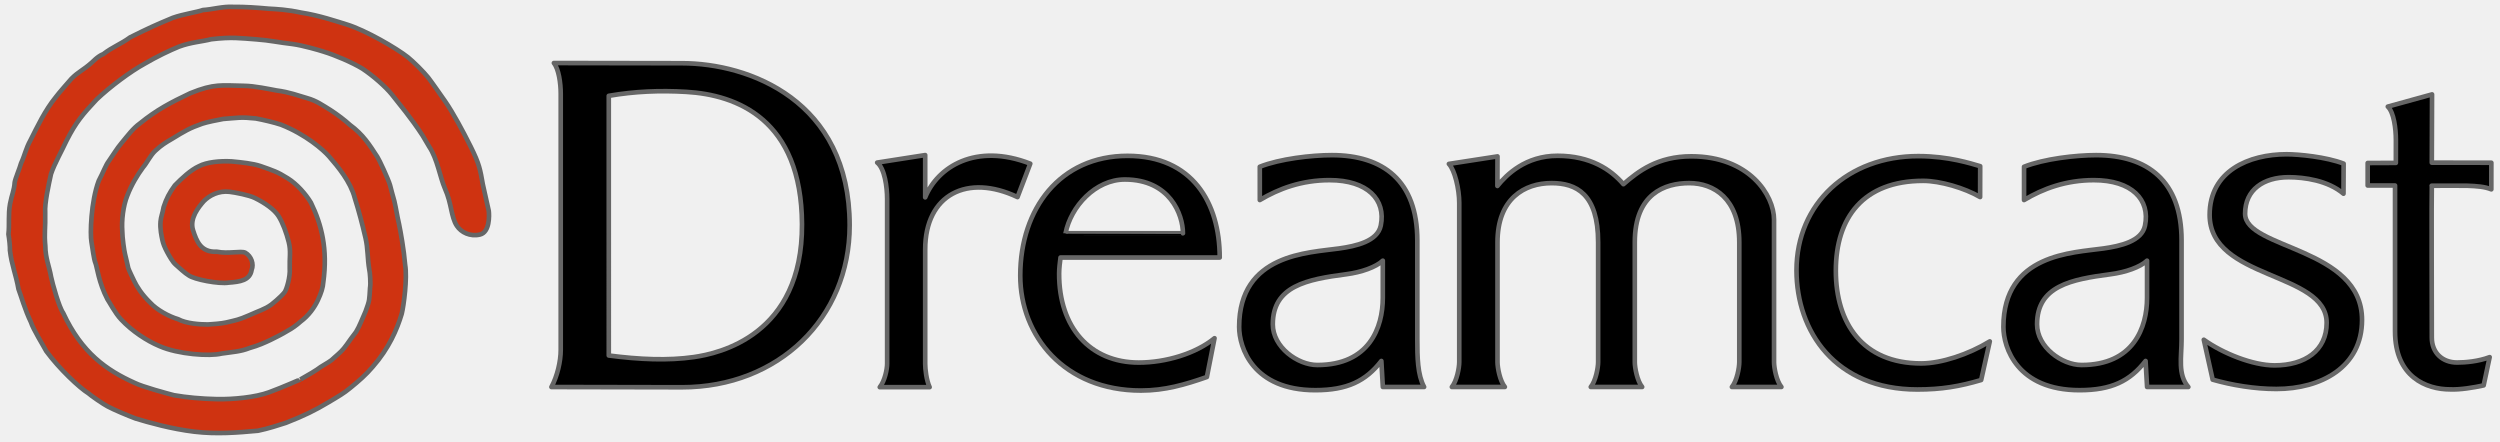
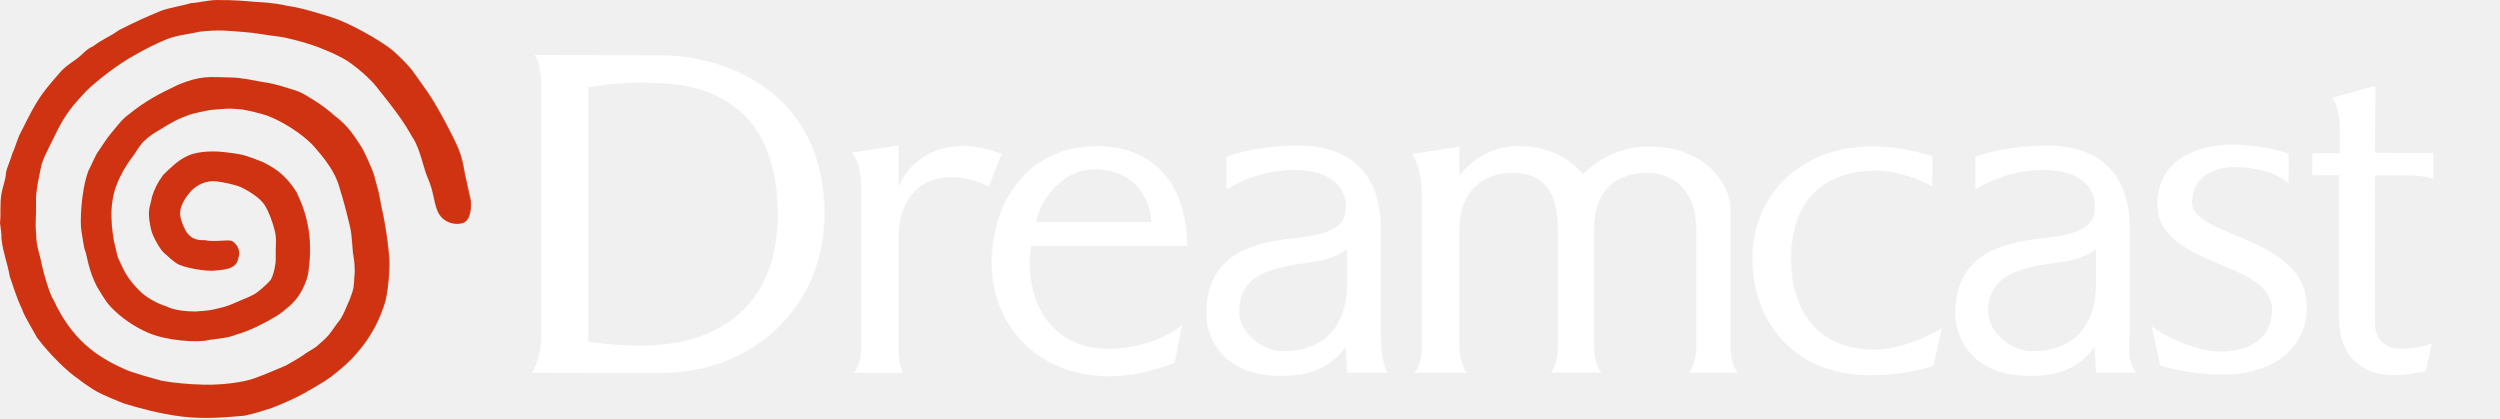
- <svg xmlns="http://www.w3.org/2000/svg" width="100%" height="100%" viewBox="0 0 538 95" version="1.1" xml:space="preserve" style="fill-rule:evenodd;clip-rule:evenodd;stroke-linejoin:round;stroke-miterlimit:2;">
-   <g id="Artboard1" transform="matrix(1.00482,0,0,1.01449,-8.44795,-1.04499)">
-     <rect x="8.407" y="1.03" width="535.321" height="92.727" style="fill:none;" />
-     <g transform="matrix(0.963089,0,0,0.953914,10.2165,2.47276)">
-       <g>
-         <path d="M122.813,19.344C122.813,16.935 122.355,13.815 121.291,12.503C128.264,12.503 143.33,12.549 149.788,12.549C164.647,12.549 187.065,20.796 187.065,48.6C187.065,69.235 171.239,84.608 149.788,84.608C145.083,84.608 127.118,84.551 120.744,84.551C122.05,82.139 122.813,78.866 122.813,76.282L122.813,19.344ZM133.5,77.543C140.358,78.434 146.689,78.708 152.417,77.889C157.959,77.096 176.582,73.085 176.466,48.361C176.357,24.929 161.885,19.572 150.735,18.917C144.916,18.574 139.299,18.794 133.499,19.798L133.5,77.543Z" style="fill-rule:nonzero;stroke:rgb(102,102,102);stroke-width:1.03px;" />
-         <path d="M193.187,34.642L203.863,32.975L203.863,42.375C206.601,35.608 215.122,30.17 227.229,34.882L224.391,42.315C213.309,37.055 203.863,41.669 203.863,53.975L203.863,79.37C203.863,80.579 204.127,83.018 204.848,84.583L193.759,84.583C194.879,83.202 195.399,80.579 195.399,79.37L195.399,42.74C195.396,40.083 194.854,35.97 193.187,34.642Z" style="fill-rule:nonzero;stroke:rgb(102,102,102);stroke-width:1.03px;" />
-         <path d="M530.719,39.738L530.719,72.172C530.719,82.354 537.737,85.077 542.938,85.077C545.135,85.185 548.251,84.671 550.426,84.189L551.764,77.904C549.229,78.873 546.282,79.101 544.514,79.101C541.254,79.101 538.897,76.937 538.897,73.552C538.897,70.515 538.819,40.743 538.897,39.791L538.862,39.791C539.294,39.791 546.059,39.767 546.741,39.791C548.958,39.869 550.661,40.004 552.128,40.594L552.136,34.675C552.136,34.675 539.15,34.658 538.896,34.658L538.949,19.477L529.111,22.196C530.468,23.465 530.908,27.178 530.908,29.627C530.908,29.627 530.9,34.163 530.9,34.71C530.459,34.71 525.462,34.735 524.636,34.735L524.636,39.736C525.51,39.735 530.719,39.738 530.719,39.738Z" style="fill-rule:nonzero;stroke:rgb(102,102,102);stroke-width:1.03px;" />
-         <path d="M488.193,74.036C492.423,77.057 499.06,79.739 503.927,79.739C510.679,79.739 515.515,76.454 515.515,70.271C515.515,58.857 489.492,60.748 489.492,46.266C489.492,36.474 498.248,32.79 506.592,32.79C509.274,32.79 515.397,33.372 519.289,34.878L519.258,41.566C515.799,38.611 510.522,37.897 507.045,37.897C501.524,37.897 497.377,40.637 497.377,46.009C497.377,53.896 523.379,53.439 523.379,69.63C523.379,80.101 514.309,84.984 504.324,84.984C499.459,84.984 494.385,84.121 490.164,82.912L488.193,74.036Z" style="fill-rule:nonzero;stroke:rgb(102,102,102);stroke-width:1.03px;" />
-         <path d="M331.107,39.839C331.107,39.247 331.128,33.944 331.128,33.265L320.319,34.936C321.622,36.301 322.622,40.559 322.622,43.603L322.622,79.017C322.622,80.226 322.104,83.159 320.981,84.538L332.766,84.538C331.647,83.157 331.129,80.225 331.129,79.017L331.129,52.372C331.129,42.622 337.16,39.208 343.164,39.208C348.598,39.208 353.508,41.56 353.508,52.372L353.508,79.018C353.508,80.227 352.988,83.16 351.871,84.539L363.299,84.539C362.176,83.158 361.662,80.226 361.662,79.018L361.662,52.372C361.662,41.561 368.34,39.208 373.785,39.208C379.215,39.208 384.896,42.619 384.896,52.372L384.896,79.018C384.896,80.227 384.382,83.16 383.255,84.539L394.263,84.539C393.136,83.158 392.624,80.226 392.624,79.018L392.624,47.312C392.624,41.908 387.108,33.249 374.233,33.249C366.741,33.249 362.415,36.582 359.131,39.449C356.338,36.189 351.791,33.132 344.483,33.132C337.365,33.129 333.162,37.302 331.107,39.839Z" style="fill-rule:nonzero;stroke:rgb(102,102,102);stroke-width:1.03px;" />
-         <path d="M305.621,56.453C304.078,57.906 300.848,59.032 297.514,59.471C288.752,60.619 281.162,62.075 281.162,70.608C281.162,75.671 286.682,79.656 291.053,79.656C302.631,79.656 305.623,71.303 305.623,64.721L305.623,56.453L305.621,56.453ZM278.269,35.57C282.688,33.799 289.819,32.987 294.29,32.987C305.71,32.987 313.298,38.692 313.298,51.936L313.298,73.908C313.298,77.977 313.359,81.832 314.81,84.539L305.632,84.539L305.3,78.759C301.827,83.246 297.673,85.254 290.624,85.254C276.714,85.254 273.678,75.751 273.678,71.185C273.678,54.888 289.19,54.699 295.927,53.738C299.654,53.211 304.448,52.157 305.171,48.663C306.36,42.883 302.228,38.549 293.786,38.549C287.589,38.549 282.513,40.434 278.272,42.971L278.269,35.57ZM475.572,56.453C474.031,57.906 470.799,59.032 467.463,59.471C458.703,60.619 451.115,62.075 451.115,70.608C451.115,75.671 456.631,79.656 461.002,79.656C472.578,79.656 475.572,71.303 475.572,64.721L475.572,56.453ZM448.223,35.57C452.641,33.799 459.778,32.987 464.246,32.987C475.66,32.987 483.248,38.692 483.248,51.936L483.248,73.908C483.248,77.977 482.361,81.749 484.756,84.539L475.58,84.539L475.246,78.759C471.769,83.246 467.621,85.254 460.572,85.254C446.67,85.254 443.629,75.751 443.629,71.185C443.629,54.888 459.141,54.699 465.875,53.738C469.604,53.211 474.402,52.157 475.117,48.663C476.308,42.883 472.176,38.549 463.732,38.549C457.537,38.549 452.462,40.434 448.22,42.971L448.22,35.571L448.223,35.571L448.223,35.57Z" style="fill-rule:nonzero;stroke:rgb(102,102,102);stroke-width:1.03px;" />
-         <path d="M438.451,42.308C435.008,40.296 429.572,38.703 425.781,38.703C412.47,38.703 406.369,46.888 406.369,58.678C406.369,70.358 412.334,79.303 425.353,79.303C429.814,79.303 435.888,77.298 440.603,74.402L438.685,82.994C433.886,84.422 429.843,85.102 424.49,85.102C406.195,85.102 397.619,72.126 397.619,58.623C397.619,43.702 409.123,33.206 424.691,33.206C431.496,33.206 436.462,34.874 438.468,35.444L438.451,42.308Z" style="fill-rule:nonzero;stroke:rgb(102,102,102);stroke-width:1.03px;" />
-         <path d="M233.646,59.303C233.654,58.07 233.818,56.893 233.956,55.754L269.357,55.754C269.357,43.585 263.27,33.146 248.852,33.146C233.887,33.146 225.002,44.849 225.002,59.776C225.002,73.274 234.893,85.336 251.834,85.336C257.19,85.336 261.668,84.017 266.503,82.324L268.204,73.694C264.069,77.098 257.387,79.113 251.355,79.113C240.514,79.112 233.599,71.262 233.646,59.303ZM235.077,50.357C236.226,44.436 241.705,38.405 248.261,38.405C258.279,38.405 261.178,46.222 261.178,50.357C261.176,50.357 235.077,50.375 235.077,50.357Z" style="fill-rule:nonzero;stroke:rgb(102,102,102);stroke-width:1.03px;" />
-       </g>
-       <path d="M65.058,1.288C69.027,1.884 73.084,3.272 75.199,3.918C79.46,5.22 86.376,9.269 88.82,11.209C89.977,12.127 92.405,14.532 93.348,15.742C94.265,16.921 96.015,19.475 97.131,21.05C98.912,23.647 101.005,27.516 102.779,31.075C104.763,35.053 104.899,36.205 105.5,39.53L106.811,45.392C106.934,46.406 107.038,50.123 104.854,50.644C102.673,51.165 100.655,50.16 99.704,48.689C98.388,46.653 98.571,43.762 97.081,40.454C95.92,37.78 95.415,33.893 93.56,31.099L92.107,28.641C89.534,24.681 86.854,21.538 85.256,19.488C83.845,17.765 81.216,15.424 78.725,13.759C76.419,12.361 72.693,10.766 70.006,9.946C69.15,9.667 65.482,8.589 63.206,8.286C60.113,7.939 58.08,7.45 55.143,7.243C51.513,6.987 49.776,6.665 45.069,7.215C43.286,7.699 40.464,7.891 37.922,8.862C35.869,9.699 33.016,11.051 30.219,12.694C27.207,14.345 22.641,17.72 19.61,20.601C16.556,23.864 15.028,25.615 12.923,29.751C11.992,31.797 10.187,34.964 9.459,37.198C8.962,39.467 8.016,43.698 8.173,45.754C8.246,49.435 7.923,50.195 8.2,53.204C8.21,55.914 9.099,57.792 9.47,60.01C9.785,61.54 11.257,66.838 12.164,68.071C16.293,76.971 21.839,80.826 28.02,83.608C29.762,84.496 35.211,85.954 36.787,86.371C39.477,86.856 43.014,87.181 46.42,87.246C50.003,87.315 54.942,86.832 57.937,85.727C61.181,84.534 64.934,82.837 64.89,82.887C66.394,82.055 68.692,80.701 69.406,80.106C70.789,79.221 71.623,78.879 72.44,78.026C73.624,76.993 74.338,76.397 75.234,75.116C75.731,74.395 76.526,73.289 77.293,72.311C78.123,70.951 78.6,69.518 79.409,67.747C80.377,65.124 80.227,65.251 80.412,62.47C80.587,61.663 80.392,58.951 80.248,58.491C79.811,55.989 79.965,53.782 79.392,51.353C78.621,48.066 77.975,45.606 76.99,42.453C76.061,38.904 73.334,35.615 71.288,33.265C70.02,31.808 66.087,28.37 60.63,26.222C59.092,25.705 56.58,25.119 54.983,24.827C51.573,24.471 51.018,24.7 47.754,24.938C46.63,25.134 44.023,25.667 43.062,26.004C40.258,26.989 39.227,27.615 36.36,29.37C35.026,30.145 34.02,30.738 32.655,32.016C31.566,33.024 30.787,34.736 29.907,35.741C28.698,37.385 27.353,39.577 26.451,41.942C25.473,44.295 25.158,47.606 25.308,49.738C25.308,51.359 25.749,54.335 25.924,54.984C26.1,55.634 26.54,57.654 26.634,58.06C26.731,58.465 27.779,60.601 27.926,60.912C28.519,62.173 29.652,63.982 31.559,65.831C32.97,67.371 35.692,68.881 37.733,69.466C39.561,70.471 42.645,70.639 44.353,70.643C45.192,70.591 47.337,70.46 48.456,70.192C50.727,69.647 51.144,69.633 53.484,68.617C55.584,67.643 57.007,67.292 58.47,66.214C58.47,66.214 60.477,64.642 61.389,63.49C61.87,62.886 62.695,59.99 62.55,58.197C62.481,55.744 62.839,54.352 62.336,52.334C61.836,50.315 60.982,47.976 60.055,46.534C59.116,45.074 57.099,43.652 54.804,42.517C53.516,41.881 50.471,41.293 49.177,41.141C46.724,40.849 44.671,41.964 43.424,43.238C42.342,44.474 40.204,47.041 41.055,49.695C41.826,52.095 42.758,54.654 46.359,54.464C48.832,54.979 51.689,54.235 52.642,54.671C54.055,55.473 54.597,57.244 54.085,58.481C53.726,60.864 51.442,61.149 49.009,61.333C46.829,61.698 41.294,60.631 40.079,59.72C39.263,59.236 38.012,58.072 37.133,57.285C36.5,56.717 35.787,55.457 35.296,54.551C34.698,53.437 34.393,52.618 34.239,51.894C34.054,51.033 33.677,49.388 33.82,47.744C33.919,46.636 34.214,46.162 34.508,44.541C35.097,42.701 35.828,41.302 37.006,39.707C38.538,38.151 40.485,36.299 42.386,35.438C44.062,34.552 46.999,34.227 49.654,34.382C51.81,34.588 54.356,34.851 56.043,35.415C58.927,36.445 59.751,36.651 62.12,38.145C64.119,39.382 66.132,41.661 67.256,43.547C69.646,48.437 71.016,53.875 70.02,61.2C69.939,62.437 69.554,63.644 68.783,65.284C68.069,66.795 66.823,68.634 64.945,70.017C64.191,70.716 62.999,71.577 62.03,72.08C60.655,72.914 59.731,73.349 58.297,74.069C57.037,74.663 55.567,75.339 53.651,75.871C51.575,76.692 49.981,76.725 47.37,77.114C44.802,77.76 37.768,77.301 33.578,75.452C30.721,74.249 27.514,72.131 25.073,69.548C23.719,68.126 22.392,65.552 22.004,65.025C20.064,61.296 19.685,57.791 19.373,57.052C18.951,56.052 18.742,53.808 18.457,52.273C18.138,50.549 18.335,43.331 20.074,38.699C21.055,36.854 21.629,35.209 22.291,34.346C23.484,32.65 24.06,31.591 25.073,30.389C26.601,28.537 27.713,27.025 29.2,25.958C32.993,22.875 36.159,21.247 40.445,19.212C45.769,17.044 47.368,17.492 52.409,17.573C54.676,17.593 57.975,18.306 59.598,18.6C62.61,19.001 64.336,19.727 66.371,20.295C68.549,20.903 69.807,21.875 71.597,22.954C73.067,23.903 74.799,25.205 75.942,26.262C78.869,28.408 80.279,30.663 82.073,33.433C82.4,33.897 84.528,38.435 84.867,39.699C85.025,40.332 85.505,42.148 85.816,43.21C86.212,44.895 86.407,46.386 86.852,48.288C87.248,50.245 87.924,53.941 88.216,57.396C88.711,60.361 87.92,66.411 87.456,68.267C86.421,71.73 84.606,75.957 81.028,80.029C79.509,81.832 77.893,83.228 76.025,84.745C74.598,85.935 73.372,86.631 71.164,87.947C68.168,89.736 65.888,90.878 61.687,92.521C59.977,93.07 57.821,93.791 55.499,94.271C51,94.682 46.376,95.08 41.33,94.482C36.283,93.88 31.228,92.458 28.241,91.542C26.592,90.924 23.4,89.587 22.063,88.863C21.191,88.422 18.27,86.424 17.775,85.944C15.775,84.707 11.296,80.495 8.404,76.569C7.771,75.353 5.493,71.715 4.998,70.121C3.685,67.424 2.769,64.161 2.232,62.767C1.664,59.513 0.704,57.419 0.33,54.155C0.372,53.387 0.176,51.578 0,50.577C0.254,48.342 -0.086,46.238 0.358,43.804C0.748,41.751 1.262,40.894 1.386,39.038C1.507,38.244 2.527,35.856 2.801,34.793C3.627,33.043 3.831,31.602 4.908,29.646C6.457,26.598 8.08,23.092 10.57,20.029C11.282,19.079 13.299,16.801 13.986,16.012C15.611,14.387 16.564,14.131 18.407,12.502C18.597,12.382 19.816,10.994 21.092,10.517C23.203,8.885 25.029,8.287 27.04,6.802C31.069,4.794 32.537,4.116 36.537,2.451C38.85,1.626 42.071,1.171 43.231,0.721C45.44,0.584 47.682,-0.12 50.004,0.019C52.611,-0.005 55.238,0.181 57.859,0.419C59.625,0.522 61.931,0.608 65.058,1.288Z" style="fill:rgb(207,51,17);fill-rule:nonzero;stroke:rgb(102,102,102);stroke-width:1.03px;" />
+ <svg xmlns="http://www.w3.org/2000/svg" width="100%" height="100%" viewBox="0 0 567 95" version="1.1" xml:space="preserve" style="fill-rule:evenodd;clip-rule:evenodd;stroke-linejoin:round;stroke-miterlimit:2;">
+   <g>
+     <g>
+       <path d="M122.813,19.344C122.813,16.935 122.355,13.815 121.291,12.503C128.264,12.503 143.33,12.549 149.788,12.549C164.647,12.549 187.065,20.796 187.065,48.6C187.065,69.235 171.239,84.608 149.788,84.608C145.083,84.608 127.118,84.551 120.744,84.551C122.05,82.139 122.813,78.866 122.813,76.282L122.813,19.344ZM133.5,77.543C140.358,78.434 146.689,78.708 152.417,77.889C157.959,77.096 176.582,73.085 176.466,48.361C176.357,24.929 161.885,19.572 150.735,18.917C144.916,18.574 139.299,18.794 133.499,19.798L133.5,77.543Z" style="fill:white;fill-rule:nonzero;" />
+       <path d="M193.187,34.642L203.863,32.975L203.863,42.375C206.601,35.608 215.122,30.17 227.229,34.882L224.391,42.315C213.309,37.055 203.863,41.669 203.863,53.975L203.863,79.37C203.863,80.579 204.127,83.018 204.848,84.583L193.759,84.583C194.879,83.202 195.399,80.579 195.399,79.37L195.399,42.74C195.396,40.083 194.854,35.97 193.187,34.642Z" style="fill:white;fill-rule:nonzero;" />
+       <path d="M530.719,39.738L530.719,72.172C530.719,82.354 537.737,85.077 542.938,85.077C545.135,85.185 548.251,84.671 550.426,84.189L551.764,77.904C549.229,78.873 546.282,79.101 544.514,79.101C541.254,79.101 538.897,76.937 538.897,73.552C538.897,70.515 538.819,40.743 538.897,39.791L538.862,39.791C539.294,39.791 546.059,39.767 546.741,39.791C548.958,39.869 550.661,40.004 552.128,40.594L552.136,34.675C552.136,34.675 539.15,34.658 538.896,34.658L538.949,19.477L529.111,22.196C530.468,23.465 530.908,27.178 530.908,29.627C530.908,29.627 530.9,34.163 530.9,34.71C530.459,34.71 525.462,34.735 524.636,34.735L524.636,39.736C525.51,39.735 530.719,39.738 530.719,39.738Z" style="fill:white;fill-rule:nonzero;" />
+       <path d="M488.193,74.036C492.423,77.057 499.06,79.739 503.927,79.739C510.679,79.739 515.515,76.454 515.515,70.271C515.515,58.857 489.492,60.748 489.492,46.266C489.492,36.474 498.248,32.79 506.592,32.79C509.274,32.79 515.397,33.372 519.289,34.878L519.258,41.566C515.799,38.611 510.522,37.897 507.045,37.897C501.524,37.897 497.377,40.637 497.377,46.009C497.377,53.896 523.379,53.439 523.379,69.63C523.379,80.101 514.309,84.984 504.324,84.984C499.459,84.984 494.385,84.121 490.164,82.912L488.193,74.036Z" style="fill:white;fill-rule:nonzero;" />
+       <path d="M331.107,39.839C331.107,39.247 331.128,33.944 331.128,33.265L320.319,34.936C321.622,36.301 322.622,40.559 322.622,43.603L322.622,79.017C322.622,80.226 322.104,83.159 320.981,84.538L332.766,84.538C331.647,83.157 331.129,80.225 331.129,79.017L331.129,52.372C331.129,42.622 337.16,39.208 343.164,39.208C348.598,39.208 353.508,41.56 353.508,52.372L353.508,79.018C353.508,80.227 352.988,83.16 351.871,84.539L363.299,84.539C362.176,83.158 361.662,80.226 361.662,79.018L361.662,52.372C361.662,41.561 368.34,39.208 373.785,39.208C379.215,39.208 384.896,42.619 384.896,52.372L384.896,79.018C384.896,80.227 384.382,83.16 383.255,84.539L394.263,84.539C393.136,83.158 392.624,80.226 392.624,79.018L392.624,47.312C392.624,41.908 387.108,33.249 374.233,33.249C366.741,33.249 362.415,36.582 359.131,39.449C356.338,36.189 351.791,33.132 344.483,33.132C337.365,33.129 333.162,37.302 331.107,39.839Z" style="fill:white;fill-rule:nonzero;" />
+       <path d="M305.621,56.453C304.078,57.906 300.848,59.032 297.514,59.471C288.752,60.619 281.162,62.075 281.162,70.608C281.162,75.671 286.682,79.656 291.053,79.656C302.631,79.656 305.623,71.303 305.623,64.721L305.623,56.453L305.621,56.453ZM278.269,35.57C282.688,33.799 289.819,32.987 294.29,32.987C305.71,32.987 313.298,38.692 313.298,51.936L313.298,73.908C313.298,77.977 313.359,81.832 314.81,84.539L305.632,84.539L305.3,78.759C301.827,83.246 297.673,85.254 290.624,85.254C276.714,85.254 273.678,75.751 273.678,71.185C273.678,54.888 289.19,54.699 295.927,53.738C299.654,53.211 304.448,52.157 305.171,48.663C306.36,42.883 302.228,38.549 293.786,38.549C287.589,38.549 282.513,40.434 278.272,42.971L278.269,35.57ZM475.572,56.453C474.031,57.906 470.799,59.032 467.463,59.471C458.703,60.619 451.115,62.075 451.115,70.608C451.115,75.671 456.631,79.656 461.002,79.656C472.578,79.656 475.572,71.303 475.572,64.721L475.572,56.453ZM448.223,35.57C452.641,33.799 459.778,32.987 464.246,32.987C475.66,32.987 483.248,38.692 483.248,51.936L483.248,73.908C483.248,77.977 482.361,81.749 484.756,84.539L475.58,84.539L475.246,78.759C471.769,83.246 467.621,85.254 460.572,85.254C446.67,85.254 443.629,75.751 443.629,71.185C443.629,54.888 459.141,54.699 465.875,53.738C469.604,53.211 474.402,52.157 475.117,48.663C476.308,42.883 472.176,38.549 463.732,38.549C457.537,38.549 452.462,40.434 448.22,42.971L448.22,35.571L448.223,35.571L448.223,35.57Z" style="fill:white;fill-rule:nonzero;" />
+       <path d="M438.451,42.308C435.008,40.296 429.572,38.703 425.781,38.703C412.47,38.703 406.369,46.888 406.369,58.678C406.369,70.358 412.334,79.303 425.353,79.303C429.814,79.303 435.888,77.298 440.603,74.402L438.685,82.994C433.886,84.422 429.843,85.102 424.49,85.102C406.195,85.102 397.619,72.126 397.619,58.623C397.619,43.702 409.123,33.206 424.691,33.206C431.496,33.206 436.462,34.874 438.468,35.444L438.451,42.308Z" style="fill:white;fill-rule:nonzero;" />
+       <path d="M233.646,59.303C233.654,58.07 233.818,56.893 233.956,55.754L269.357,55.754C269.357,43.585 263.27,33.146 248.852,33.146C233.887,33.146 225.002,44.849 225.002,59.776C225.002,73.274 234.893,85.336 251.834,85.336C257.19,85.336 261.668,84.017 266.503,82.324L268.204,73.694C264.069,77.098 257.387,79.113 251.355,79.113C240.514,79.112 233.599,71.262 233.646,59.303ZM235.077,50.357C236.226,44.436 241.705,38.405 248.261,38.405C258.279,38.405 261.178,46.222 261.178,50.357C261.176,50.357 235.077,50.375 235.077,50.357Z" style="fill:white;fill-rule:nonzero;" />
    </g>
+     <path d="M65.058,1.288C69.027,1.884 73.084,3.272 75.199,3.918C79.46,5.22 86.376,9.269 88.82,11.209C89.977,12.127 92.405,14.532 93.348,15.742C94.265,16.921 96.015,19.475 97.131,21.05C98.912,23.647 101.005,27.516 102.779,31.075C104.763,35.053 104.899,36.205 105.5,39.53L106.811,45.392C106.934,46.406 107.038,50.123 104.854,50.644C102.673,51.165 100.655,50.16 99.704,48.689C98.388,46.653 98.571,43.762 97.081,40.454C95.92,37.78 95.415,33.893 93.56,31.099L92.107,28.641C89.534,24.681 86.854,21.538 85.256,19.488C83.845,17.765 81.216,15.424 78.725,13.759C76.419,12.361 72.693,10.766 70.006,9.946C69.15,9.667 65.482,8.589 63.206,8.286C60.113,7.939 58.08,7.45 55.143,7.243C51.513,6.987 49.776,6.665 45.069,7.215C43.286,7.699 40.464,7.891 37.922,8.862C35.869,9.699 33.016,11.051 30.219,12.694C27.207,14.345 22.641,17.72 19.61,20.601C16.556,23.864 15.028,25.615 12.923,29.751C11.992,31.797 10.187,34.964 9.459,37.198C8.962,39.467 8.016,43.698 8.173,45.754C8.246,49.435 7.923,50.195 8.2,53.204C8.21,55.914 9.099,57.792 9.47,60.01C9.785,61.54 11.257,66.838 12.164,68.071C16.293,76.971 21.839,80.826 28.02,83.608C29.762,84.496 35.211,85.954 36.787,86.371C39.477,86.856 43.014,87.181 46.42,87.246C50.003,87.315 54.942,86.832 57.937,85.727C61.181,84.534 64.934,82.837 64.89,82.887C66.394,82.055 68.692,80.701 69.406,80.106C70.789,79.221 71.623,78.879 72.44,78.026C73.624,76.993 74.338,76.397 75.234,75.116C75.731,74.395 76.526,73.289 77.293,72.311C78.123,70.951 78.6,69.518 79.409,67.747C80.377,65.124 80.227,65.251 80.412,62.47C80.587,61.663 80.392,58.951 80.248,58.491C79.811,55.989 79.965,53.782 79.392,51.353C78.621,48.066 77.975,45.606 76.99,42.453C76.061,38.904 73.334,35.615 71.288,33.265C70.02,31.808 66.087,28.37 60.63,26.222C59.092,25.705 56.58,25.119 54.983,24.827C51.573,24.471 51.018,24.7 47.754,24.938C46.63,25.134 44.023,25.667 43.062,26.004C40.258,26.989 39.227,27.615 36.36,29.37C35.026,30.145 34.02,30.738 32.655,32.016C31.566,33.024 30.787,34.736 29.907,35.741C28.698,37.385 27.353,39.577 26.451,41.942C25.473,44.295 25.158,47.606 25.308,49.738C25.308,51.359 25.749,54.335 25.924,54.984C26.1,55.634 26.54,57.654 26.634,58.06C26.731,58.465 27.779,60.601 27.926,60.912C28.519,62.173 29.652,63.982 31.559,65.831C32.97,67.371 35.692,68.881 37.733,69.466C39.561,70.471 42.645,70.639 44.353,70.643C45.192,70.591 47.337,70.46 48.456,70.192C50.727,69.647 51.144,69.633 53.484,68.617C55.584,67.643 57.007,67.292 58.47,66.214C58.47,66.214 60.477,64.642 61.389,63.49C61.87,62.886 62.695,59.99 62.55,58.197C62.481,55.744 62.839,54.352 62.336,52.334C61.836,50.315 60.982,47.976 60.055,46.534C59.116,45.074 57.099,43.652 54.804,42.517C53.516,41.881 50.471,41.293 49.177,41.141C46.724,40.849 44.671,41.964 43.424,43.238C42.342,44.474 40.204,47.041 41.055,49.695C41.826,52.095 42.758,54.654 46.359,54.464C48.832,54.979 51.689,54.235 52.642,54.671C54.055,55.473 54.597,57.244 54.085,58.481C53.726,60.864 51.442,61.149 49.009,61.333C46.829,61.698 41.294,60.631 40.079,59.72C39.263,59.236 38.012,58.072 37.133,57.285C36.5,56.717 35.787,55.457 35.296,54.551C34.698,53.437 34.393,52.618 34.239,51.894C34.054,51.033 33.677,49.388 33.82,47.744C33.919,46.636 34.214,46.162 34.508,44.541C35.097,42.701 35.828,41.302 37.006,39.707C38.538,38.151 40.485,36.299 42.386,35.438C44.062,34.552 46.999,34.227 49.654,34.382C51.81,34.588 54.356,34.851 56.043,35.415C58.927,36.445 59.751,36.651 62.12,38.145C64.119,39.382 66.132,41.661 67.256,43.547C69.646,48.437 71.016,53.875 70.02,61.2C69.939,62.437 69.554,63.644 68.783,65.284C68.069,66.795 66.823,68.634 64.945,70.017C64.191,70.716 62.999,71.577 62.03,72.08C60.655,72.914 59.731,73.349 58.297,74.069C57.037,74.663 55.567,75.339 53.651,75.871C51.575,76.692 49.981,76.725 47.37,77.114C44.802,77.76 37.768,77.301 33.578,75.452C30.721,74.249 27.514,72.131 25.073,69.548C23.719,68.126 22.392,65.552 22.004,65.025C20.064,61.296 19.685,57.791 19.373,57.052C18.951,56.052 18.742,53.808 18.457,52.273C18.138,50.549 18.335,43.331 20.074,38.699C21.055,36.854 21.629,35.209 22.291,34.346C23.484,32.65 24.06,31.591 25.073,30.389C26.601,28.537 27.713,27.025 29.2,25.958C32.993,22.875 36.159,21.247 40.445,19.212C45.769,17.044 47.368,17.492 52.409,17.573C54.676,17.593 57.975,18.306 59.598,18.6C62.61,19.001 64.336,19.727 66.371,20.295C68.549,20.903 69.807,21.875 71.597,22.954C73.067,23.903 74.799,25.205 75.942,26.262C78.869,28.408 80.279,30.663 82.073,33.433C82.4,33.897 84.528,38.435 84.867,39.699C85.025,40.332 85.505,42.148 85.816,43.21C86.212,44.895 86.407,46.386 86.852,48.288C87.248,50.245 87.924,53.941 88.216,57.396C88.711,60.361 87.92,66.411 87.456,68.267C86.421,71.73 84.606,75.957 81.028,80.029C79.509,81.832 77.893,83.228 76.025,84.745C74.598,85.935 73.372,86.631 71.164,87.947C68.168,89.736 65.888,90.878 61.687,92.521C59.977,93.07 57.821,93.791 55.499,94.271C51,94.682 46.376,95.08 41.33,94.482C36.283,93.88 31.228,92.458 28.241,91.542C26.592,90.924 23.4,89.587 22.063,88.863C21.191,88.422 18.27,86.424 17.775,85.944C15.775,84.707 11.296,80.495 8.404,76.569C7.771,75.353 5.493,71.715 4.998,70.121C3.685,67.424 2.769,64.161 2.232,62.767C1.664,59.513 0.704,57.419 0.33,54.155C0.372,53.387 0.176,51.578 0,50.577C0.254,48.342 -0.086,46.238 0.358,43.804C0.748,41.751 1.262,40.894 1.386,39.038C1.507,38.244 2.527,35.856 2.801,34.793C3.627,33.043 3.831,31.602 4.908,29.646C6.457,26.598 8.08,23.092 10.57,20.029C11.282,19.079 13.299,16.801 13.986,16.012C15.611,14.387 16.564,14.131 18.407,12.502C18.597,12.382 19.816,10.994 21.092,10.517C23.203,8.885 25.029,8.287 27.04,6.802C31.069,4.794 32.537,4.116 36.537,2.451C38.85,1.626 42.071,1.171 43.231,0.721C45.44,0.584 47.682,-0.12 50.004,0.019C52.611,-0.005 55.238,0.181 57.859,0.419C59.625,0.522 61.931,0.608 65.058,1.288Z" style="fill:rgb(207,51,17);fill-rule:nonzero;" />
  </g>
</svg>
